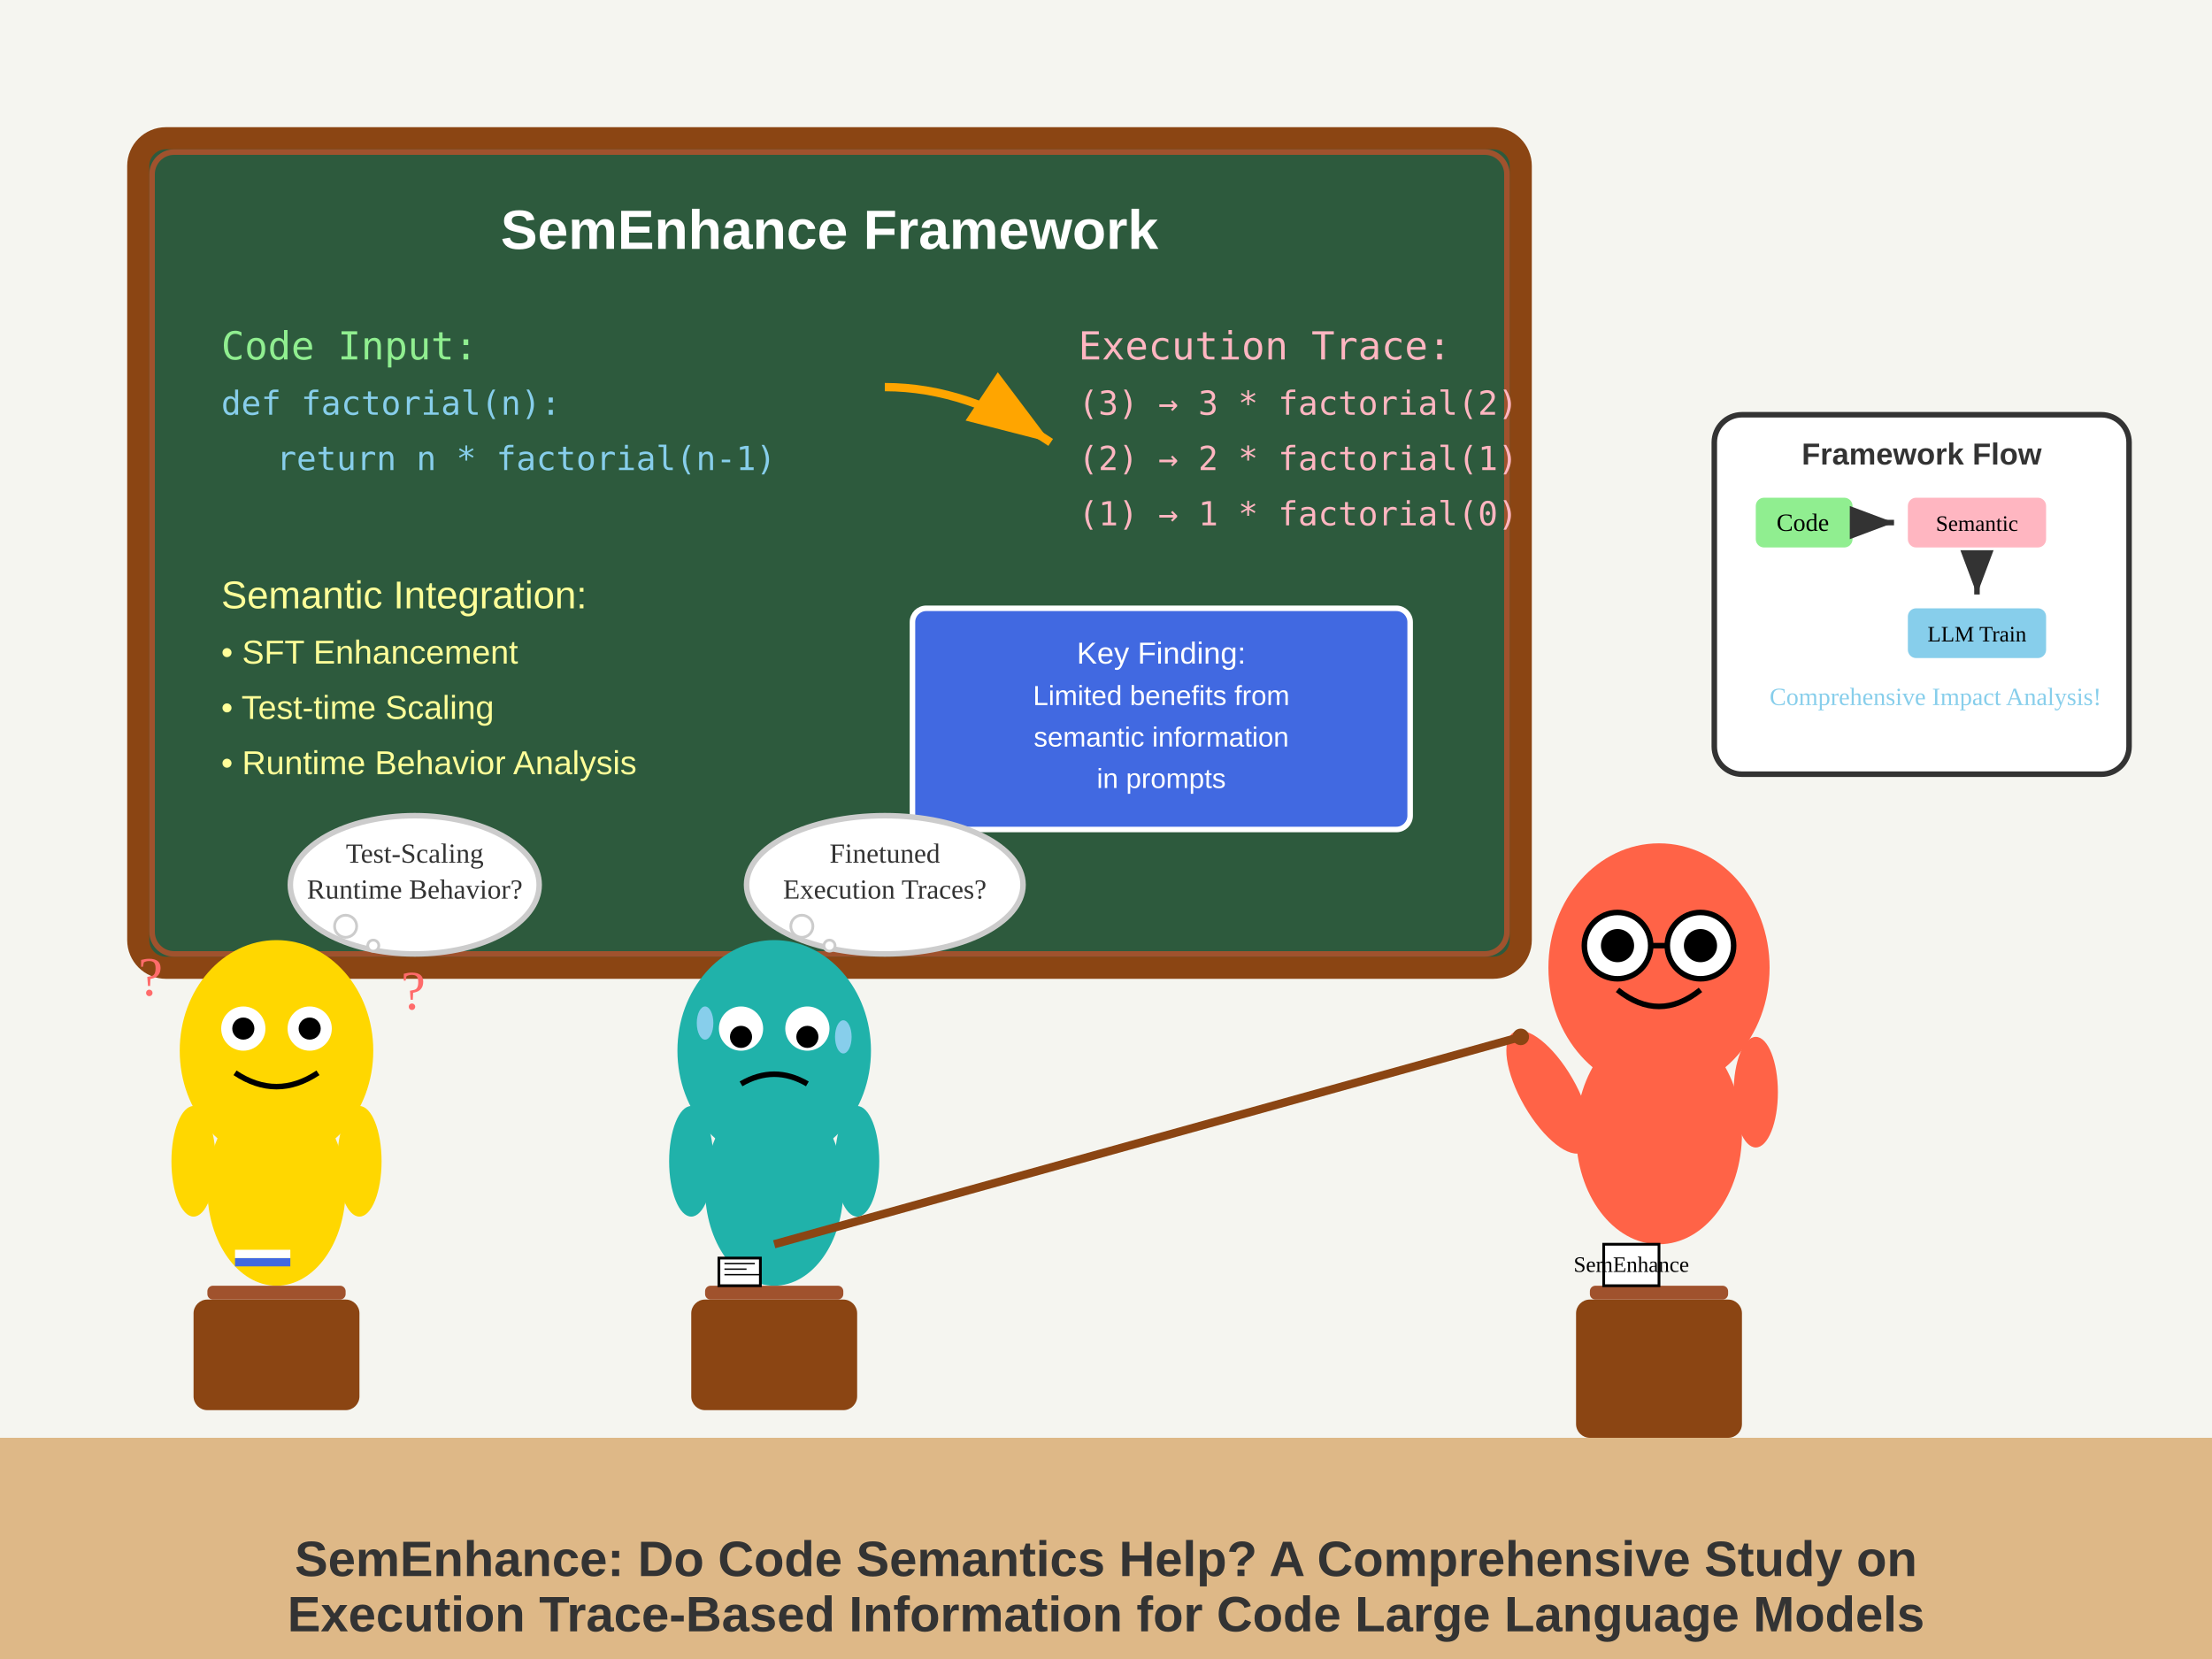
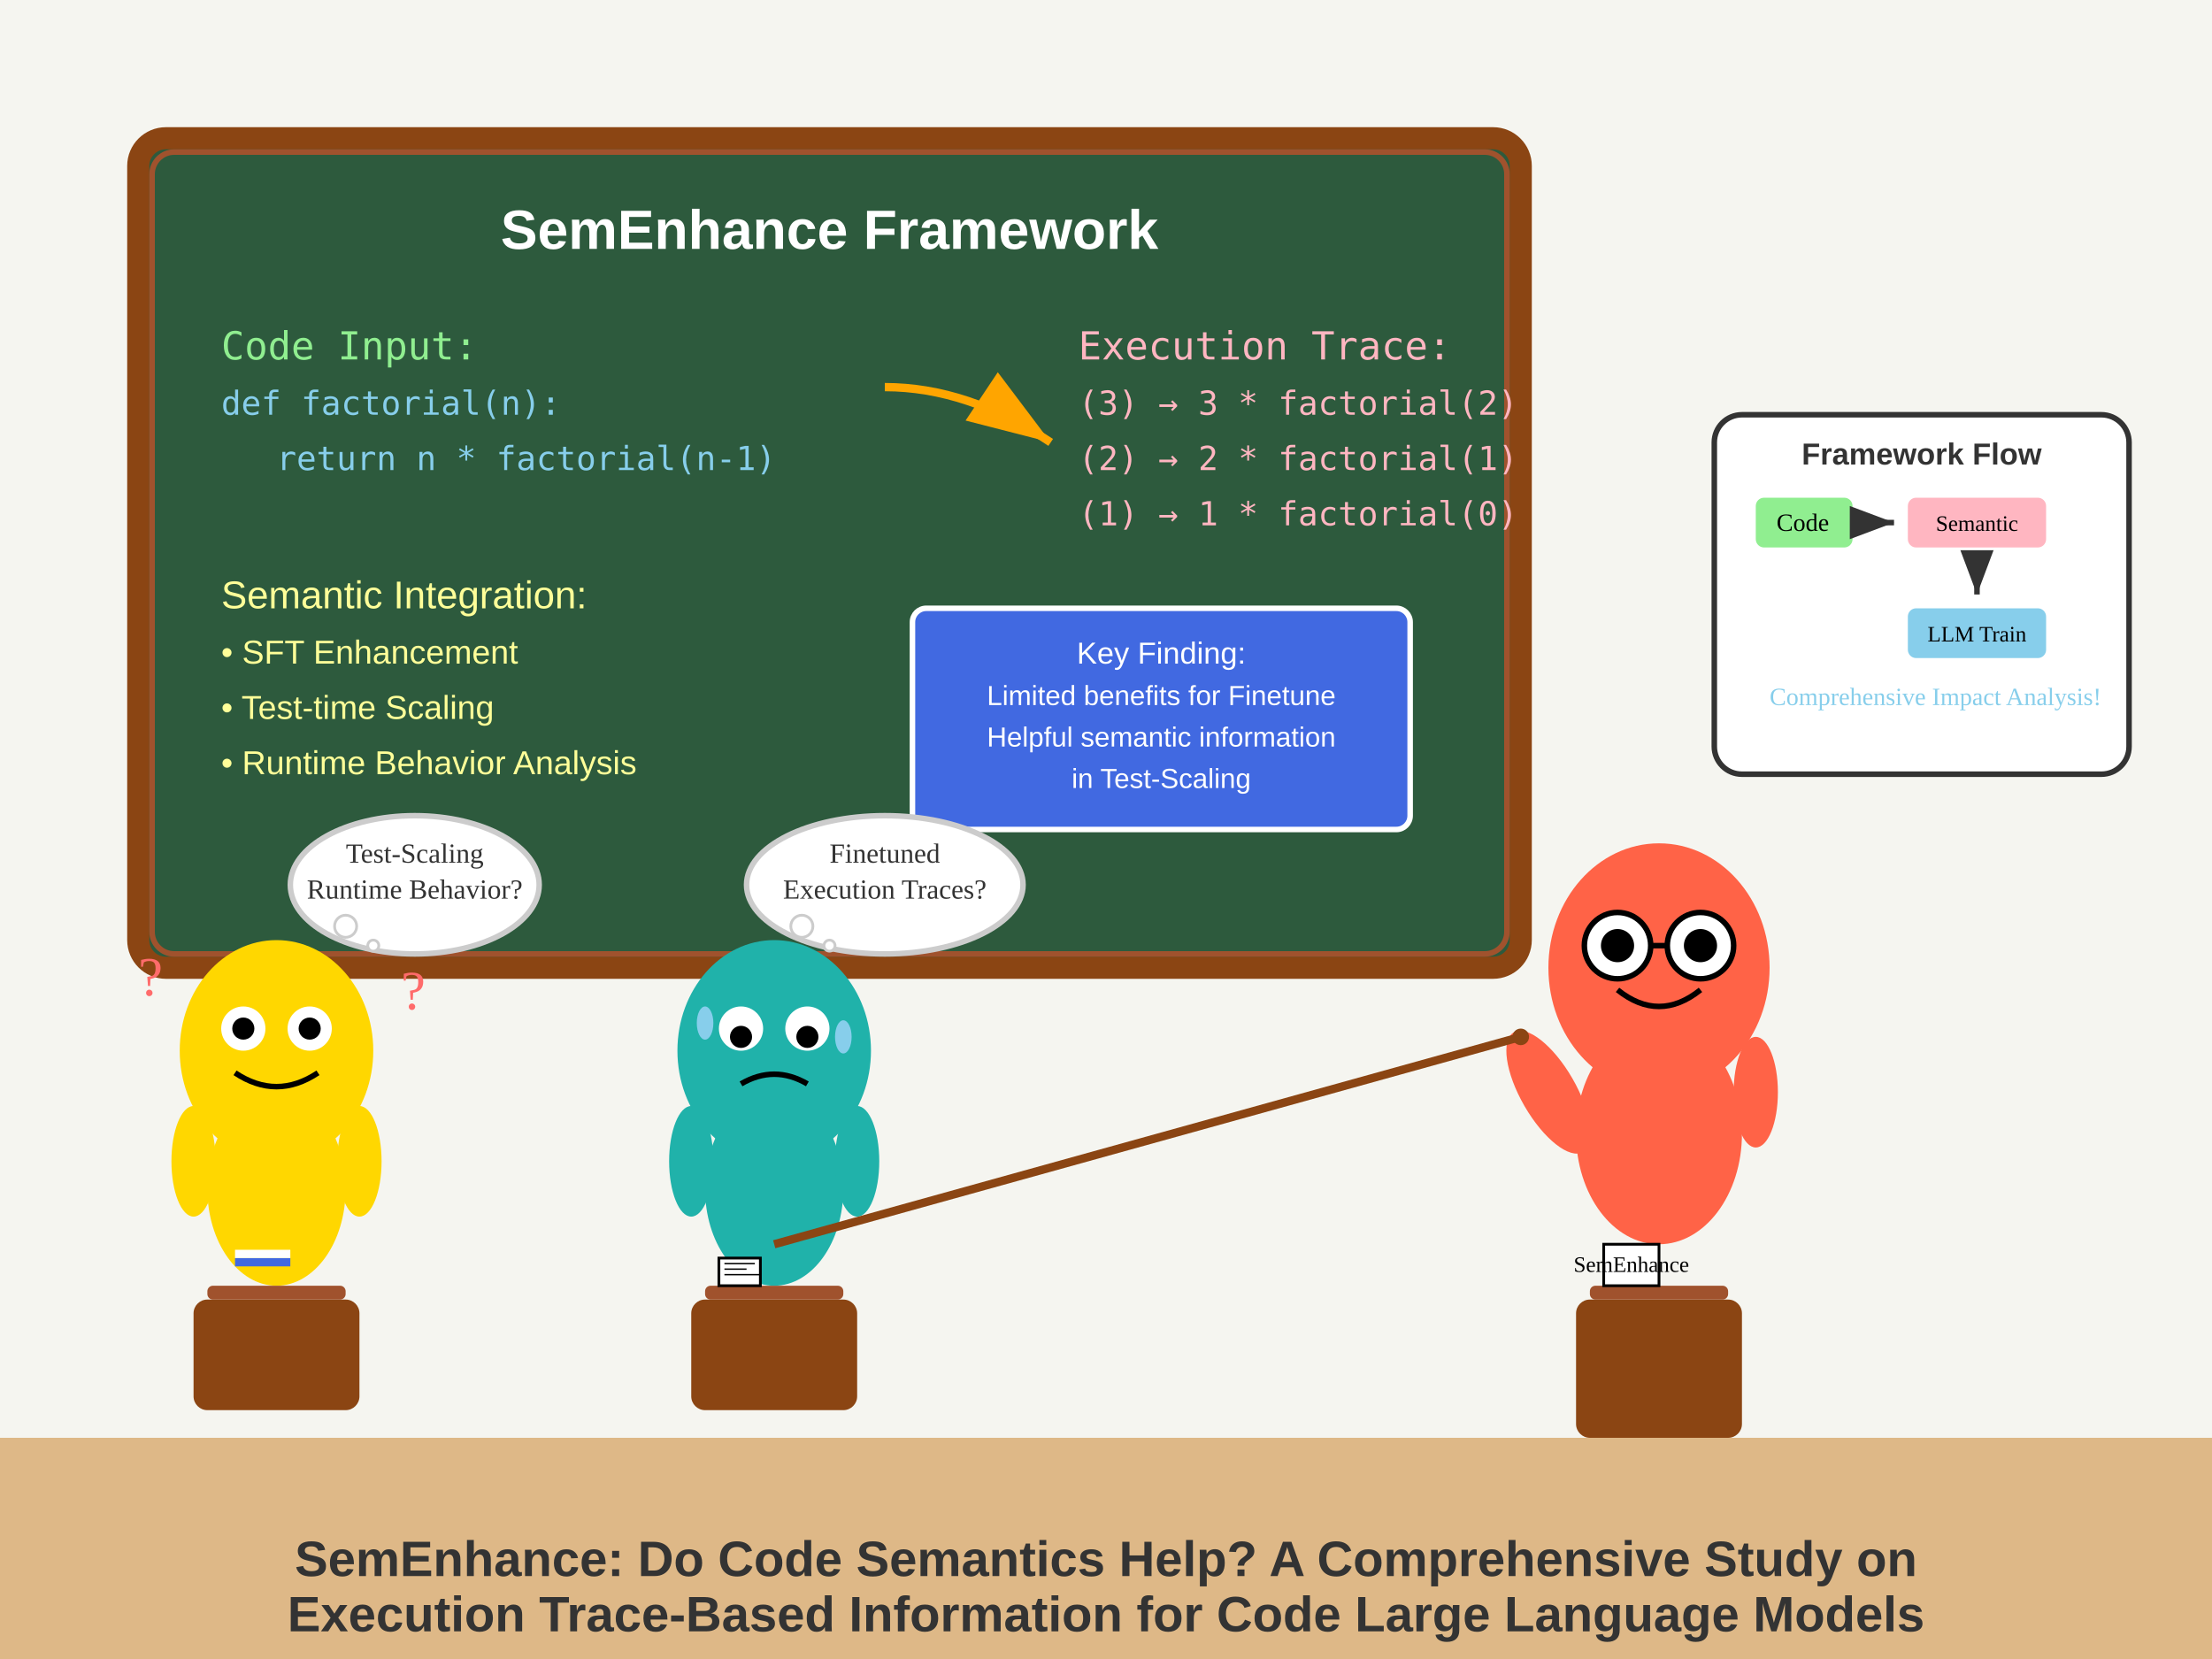
<svg xmlns="http://www.w3.org/2000/svg" viewBox="0 0 800 600">
  <rect width="800" height="600" fill="#f5f5f0" />
  <rect x="50" y="50" width="500" height="300" fill="#2d5a3d" stroke="#8B4513" stroke-width="8" rx="10" />
  <rect x="55" y="55" width="490" height="290" fill="none" stroke="#A0522D" stroke-width="2" rx="8" />
  <text x="300" y="90" font-family="Arial, sans-serif" font-size="20" fill="white" text-anchor="middle" font-weight="bold">SemEnhance Framework</text>
  <text x="80" y="130" font-family="monospace" font-size="14" fill="#90EE90">Code Input:</text>
  <text x="80" y="150" font-family="monospace" font-size="12" fill="#87CEEB">def factorial(n):</text>
  <text x="100" y="170" font-family="monospace" font-size="12" fill="#87CEEB">  return n * factorial(n-1)</text>
  <path d="M 320 140 Q 350 140 380 160" stroke="#FFA500" stroke-width="3" fill="none" marker-end="url(#arrowhead)" />
  <text x="390" y="130" font-family="monospace" font-size="14" fill="#FFB6C1">Execution Trace:</text>
  <text x="390" y="150" font-family="monospace" font-size="12" fill="#FFB6C1">(3) → 3 * factorial(2)</text>
  <text x="390" y="170" font-family="monospace" font-size="12" fill="#FFB6C1">(2) → 2 * factorial(1)</text>
  <text x="390" y="190" font-family="monospace" font-size="12" fill="#FFB6C1">(1) → 1 * factorial(0)</text>
  <text x="80" y="220" font-family="Arial, sans-serif" font-size="14" fill="#FFFF99">Semantic Integration:</text>
  <text x="80" y="240" font-family="Arial, sans-serif" font-size="12" fill="#FFFF99">• SFT Enhancement</text>
  <text x="80" y="260" font-family="Arial, sans-serif" font-size="12" fill="#FFFF99">• Test-time Scaling</text>
  <text x="80" y="280" font-family="Arial, sans-serif" font-size="12" fill="#FFFF99">• Runtime Behavior Analysis</text>
  <rect x="330" y="220" width="180" height="80" fill="#4169E1" stroke="white" stroke-width="2" rx="5" />
  <text x="420" y="240" font-family="Arial, sans-serif" font-size="11" fill="white" text-anchor="middle">Key Finding:</text>
-   <text x="420" y="255" font-family="Arial, sans-serif" font-size="10" fill="white" text-anchor="middle">Limited benefits from</text>
-   <text x="420" y="270" font-family="Arial, sans-serif" font-size="10" fill="white" text-anchor="middle">semantic information</text>
-   <text x="420" y="285" font-family="Arial, sans-serif" font-size="10" fill="white" text-anchor="middle">in prompts</text>
+   <text x="420" y="255" font-family="Arial, sans-serif" font-size="10" fill="white" text-anchor="middle">Limited benefits for Finetune</text>
+   <text x="420" y="270" font-family="Arial, sans-serif" font-size="10" fill="white" text-anchor="middle">Helpful semantic information</text>
+   <text x="420" y="285" font-family="Arial, sans-serif" font-size="10" fill="white" text-anchor="middle">in Test-Scaling</text>
  <defs>
    <marker id="arrowhead" markerWidth="10" markerHeight="7" refX="10" refY="3.5" orient="auto">
      <polygon points="0 0, 10 3.5, 0 7" fill="#FFA500" />
    </marker>
  </defs>
  <g transform="translate(100, 380)">
    <ellipse cx="0" cy="0" rx="35" ry="40" fill="#FFD700" />
    <ellipse cx="0" cy="50" rx="25" ry="35" fill="#FFD700" />
    <circle cx="-12" cy="-8" r="8" fill="white" />
    <circle cx="12" cy="-8" r="8" fill="white" />
    <circle cx="-12" cy="-8" r="4" fill="black" />
    <circle cx="12" cy="-8" r="4" fill="black" />
    <path d="M -15 8 Q 0 18 15 8" stroke="black" stroke-width="2" fill="none" />
    <ellipse cx="-30" cy="40" rx="8" ry="20" fill="#FFD700" />
    <ellipse cx="30" cy="40" rx="8" ry="20" fill="#FFD700" />
    <text x="-50" y="-20" font-size="20" fill="#FF6B6B">?</text>
    <text x="45" y="-15" font-size="20" fill="#FF6B6B">?</text>
  </g>
  <rect x="70" y="470" width="60" height="40" fill="#8B4513" rx="5" />
  <rect x="75" y="465" width="50" height="5" fill="#A0522D" rx="2" />
  <rect x="85" y="455" width="20" height="3" fill="#4169E1" />
  <rect x="85" y="452" width="20" height="3" fill="white" />
  <g transform="translate(280, 380)">
    <ellipse cx="0" cy="0" rx="35" ry="40" fill="#20B2AA" />
    <ellipse cx="0" cy="50" rx="25" ry="35" fill="#20B2AA" />
    <circle cx="-12" cy="-8" r="8" fill="white" />
    <circle cx="12" cy="-8" r="8" fill="white" />
    <circle cx="-12" cy="-5" r="4" fill="black" />
    <circle cx="12" cy="-5" r="4" fill="black" />
    <path d="M -12 12 Q 0 5 12 12" stroke="black" stroke-width="2" fill="none" />
    <ellipse cx="-30" cy="40" rx="8" ry="20" fill="#20B2AA" />
    <ellipse cx="30" cy="40" rx="8" ry="20" fill="#20B2AA" />
    <ellipse cx="-25" cy="-10" rx="3" ry="6" fill="#87CEEB" />
    <ellipse cx="25" cy="-5" rx="3" ry="6" fill="#87CEEB" />
  </g>
  <rect x="250" y="470" width="60" height="40" fill="#8B4513" rx="5" />
  <rect x="255" y="465" width="50" height="5" fill="#A0522D" rx="2" />
  <rect x="260" y="455" width="15" height="10" fill="white" stroke="black" stroke-width="1" />
  <line x1="262" y1="457" x2="273" y2="457" stroke="black" stroke-width="0.5" />
  <line x1="262" y1="459" x2="270" y2="459" stroke="black" stroke-width="0.5" />
  <line x1="262" y1="461" x2="275" y2="461" stroke="black" stroke-width="0.5" />
  <g transform="translate(600, 350)">
    <ellipse cx="0" cy="0" rx="40" ry="45" fill="#FF6347" />
    <ellipse cx="0" cy="60" rx="30" ry="40" fill="#FF6347" />
    <circle cx="-15" cy="-8" r="12" fill="white" stroke="black" stroke-width="2" />
    <circle cx="15" cy="-8" r="12" fill="white" stroke="black" stroke-width="2" />
    <line x1="3" y1="-8" x2="-3" y2="-8" stroke="black" stroke-width="2" />
    <circle cx="-15" cy="-8" r="6" fill="black" />
    <circle cx="15" cy="-8" r="6" fill="black" />
    <path d="M -15 8 Q 0 20 15 8" stroke="black" stroke-width="2" fill="none" />
    <ellipse cx="-40" cy="45" rx="10" ry="25" fill="#FF6347" transform="rotate(-30 -40 45)" />
    <ellipse cx="35" cy="45" rx="8" ry="20" fill="#FF6347" />
    <line x1="-50" y1="25" x2="-320" y2="100" stroke="#8B4513" stroke-width="3" />
    <circle cx="-50" cy="25" r="3" fill="#8B4513" />
  </g>
  <rect x="570" y="470" width="60" height="50" fill="#8B4513" rx="5" />
  <rect x="575" y="465" width="50" height="5" fill="#A0522D" rx="2" />
  <rect x="580" y="450" width="20" height="15" fill="white" stroke="black" stroke-width="1" />
  <text x="590" y="460" font-size="8" text-anchor="middle" fill="black">SemEnhance</text>
  <g transform="translate(620, 150)">
    <rect x="0" y="0" width="150" height="130" fill="white" stroke="#333" stroke-width="2" rx="10" />
    <text x="75" y="18" font-family="Arial, sans-serif" font-size="11" text-anchor="middle" fill="#333" font-weight="bold">Framework Flow</text>
    <rect x="15" y="30" width="35" height="18" fill="#90EE90" rx="3" />
    <text x="32" y="42" font-size="9" text-anchor="middle">Code</text>
    <path d="M 50 39 L 65 39" stroke="#333" stroke-width="2" marker-end="url(#smallArrow)" />
    <rect x="70" y="30" width="50" height="18" fill="#FFB6C1" rx="3" />
    <text x="95" y="42" font-size="8" text-anchor="middle">Semantic</text>
    <path d="M 95 50 L 95 65" stroke="#333" stroke-width="2" marker-end="url(#smallArrow)" />
    <rect x="70" y="70" width="50" height="18" fill="#87CEEB" rx="3" />
    <text x="95" y="82" font-size="8" text-anchor="middle">LLM Train</text>
    <text x="20" y="105" font-size="9" fill="#87CEEB">Comprehensive Impact Analysis!</text>
  </g>
  <defs>
    <marker id="smallArrow" markerWidth="8" markerHeight="6" refX="8" refY="3" orient="auto">
      <polygon points="0 0, 8 3, 0 6" fill="#333" />
    </marker>
  </defs>
  <g transform="translate(150, 320)">
    <ellipse cx="0" cy="0" rx="45" ry="25" fill="white" stroke="#ccc" stroke-width="2" />
    <circle cx="-25" cy="15" r="4" fill="white" stroke="#ccc" stroke-width="1" />
    <circle cx="-15" cy="22" r="2" fill="white" stroke="#ccc" stroke-width="1" />
    <text x="0" y="-8" font-size="10" text-anchor="middle" fill="#333">Test-Scaling </text>
    <text x="0" y="5" font-size="10" text-anchor="middle" fill="#333">Runtime Behavior?</text>
  </g>
  <g transform="translate(320, 320)">
    <ellipse cx="0" cy="0" rx="50" ry="25" fill="white" stroke="#ccc" stroke-width="2" />
    <circle cx="-30" cy="15" r="4" fill="white" stroke="#ccc" stroke-width="1" />
    <circle cx="-20" cy="22" r="2" fill="white" stroke="#ccc" stroke-width="1" />
    <text x="0" y="-8" font-size="10" text-anchor="middle" fill="#333">Finetuned </text>
    <text x="0" y="5" font-size="10" text-anchor="middle" fill="#333">Execution Traces?</text>
  </g>
  <rect x="0" y="520" width="800" height="80" fill="#DEB887" />
  <text x="400" y="570" font-family="Arial, sans-serif" font-size="18" text-anchor="middle" fill="#333" font-weight="bold">SemEnhance: Do Code Semantics Help? A Comprehensive Study on </text>
  <text x="400" y="590" font-family="Arial, sans-serif" font-size="18" text-anchor="middle" fill="#333" font-weight="bold">    Execution Trace-Based Information for Code Large Language Models</text>
</svg>
